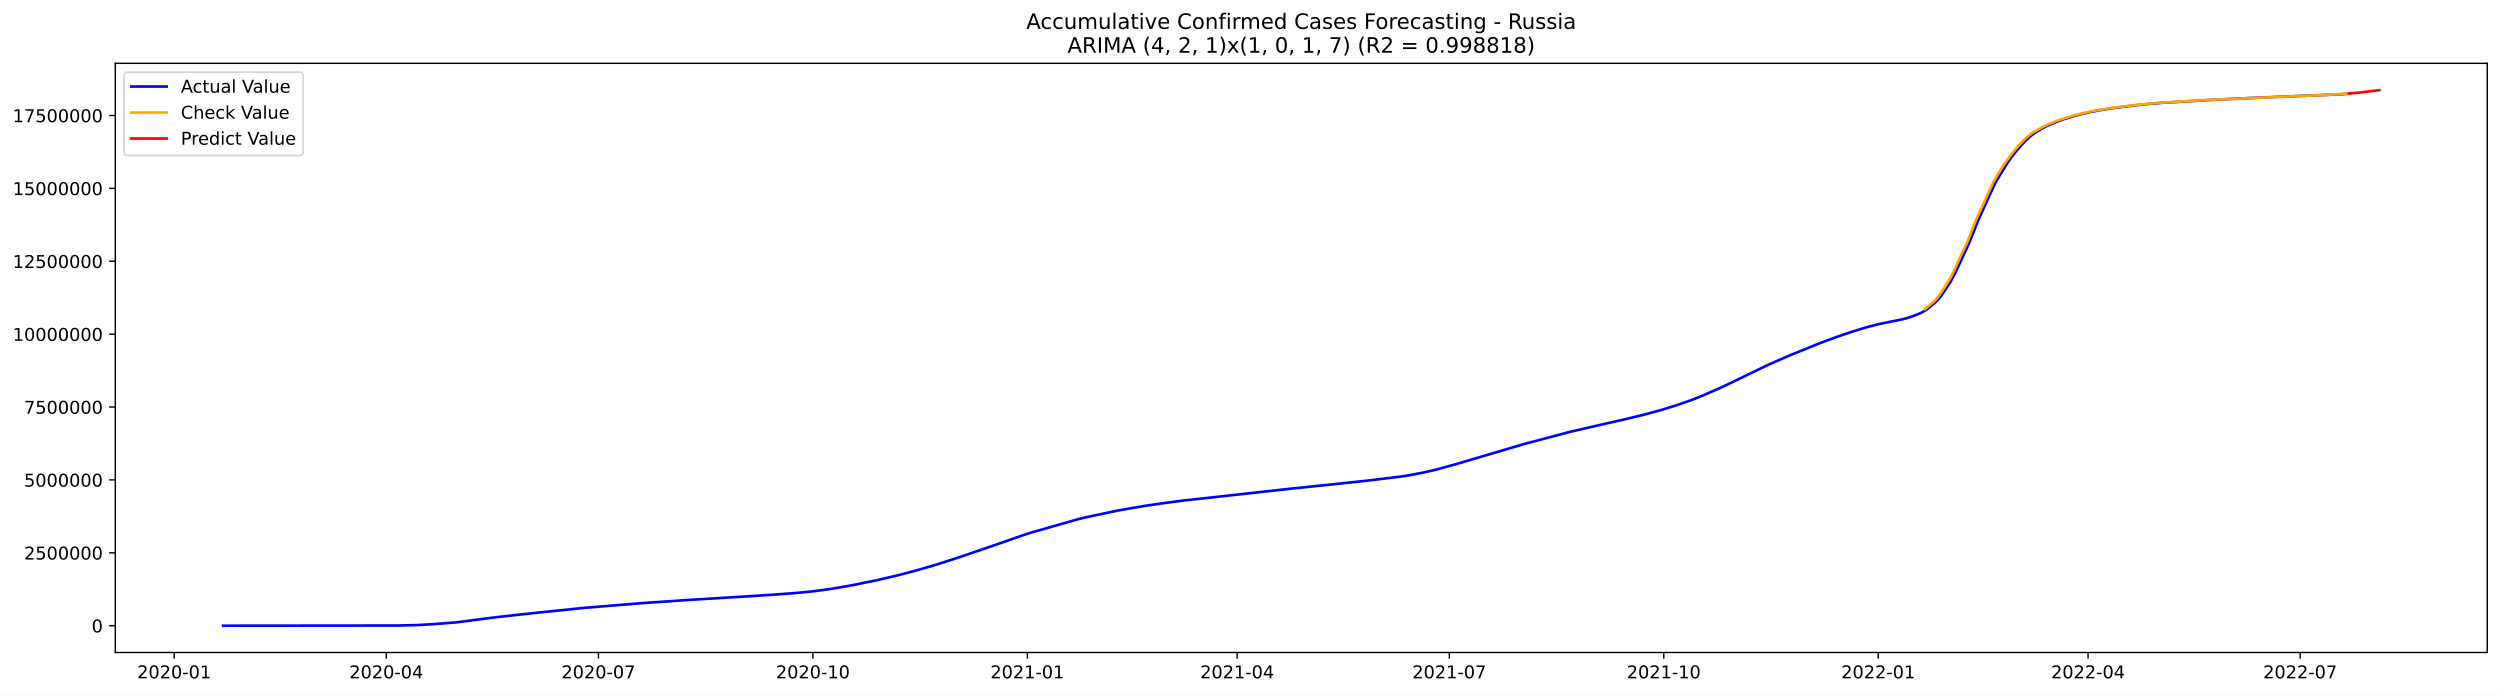
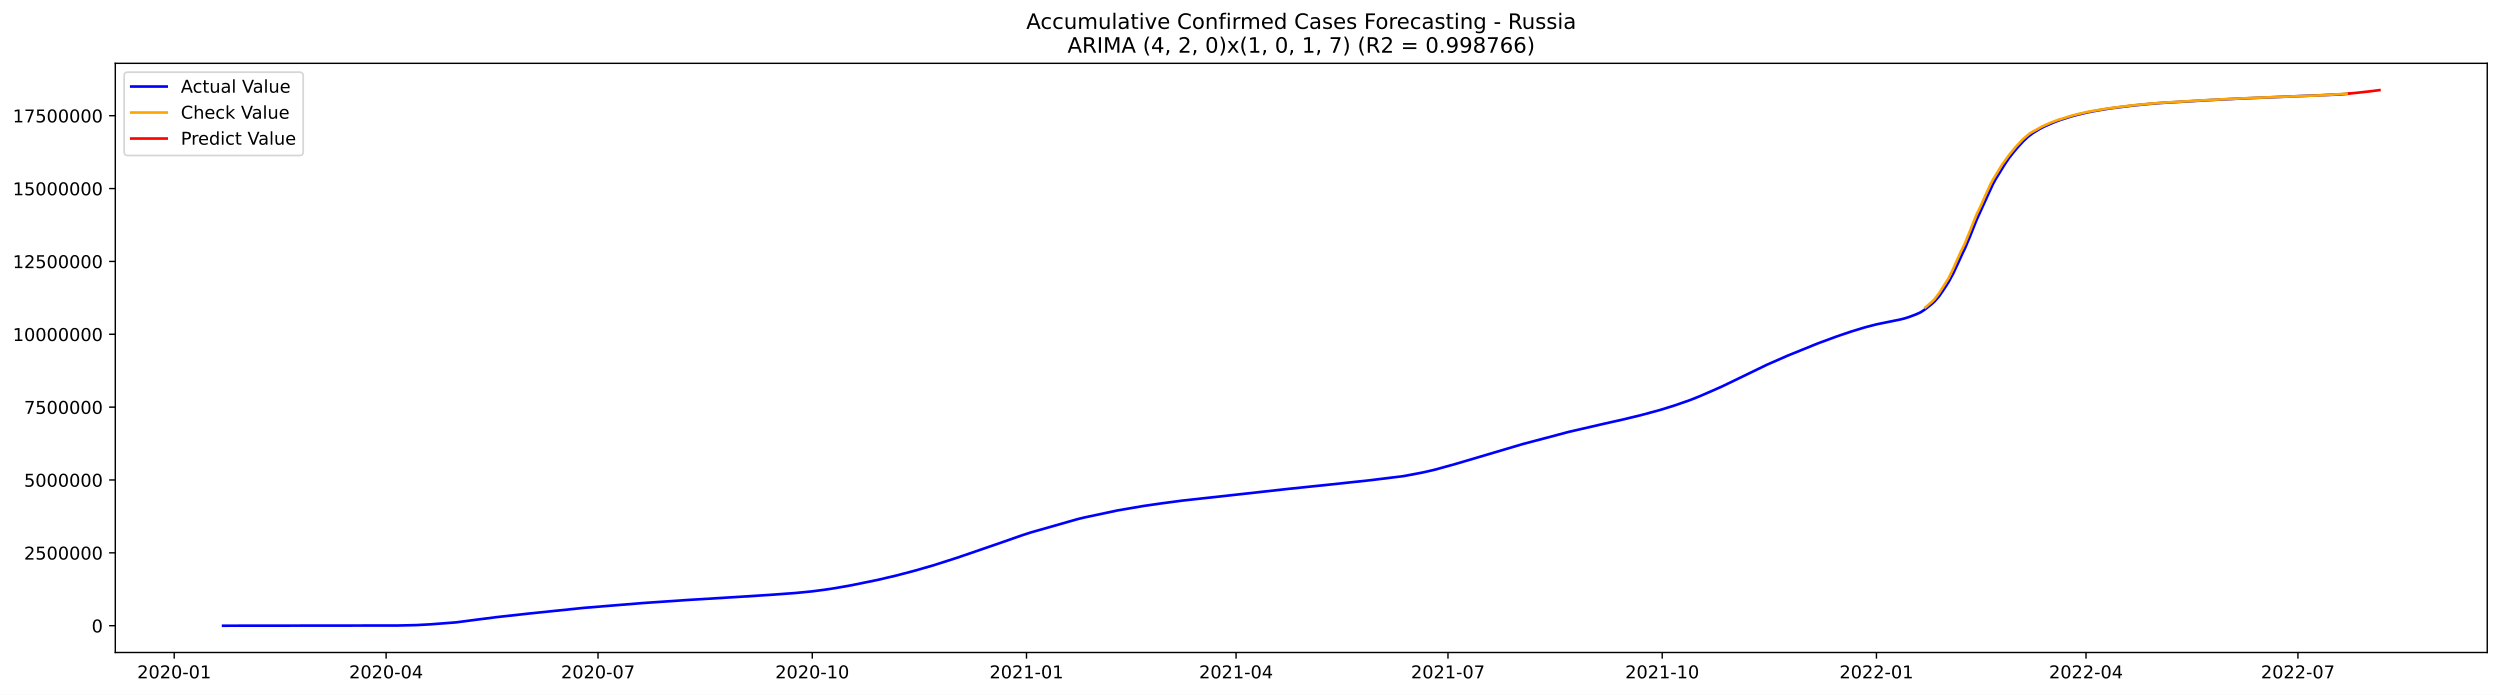
<svg xmlns="http://www.w3.org/2000/svg" xmlns:xlink="http://www.w3.org/1999/xlink" width="1411.5pt" height="392.274pt" viewBox="0 0 1411.5 392.274" version="1.1">
  <defs>
    <style type="text/css">*{stroke-linejoin: round; stroke-linecap: butt}</style>
  </defs>
  <g id="figure_1">
    <g id="patch_1">
      <path d="M 0 392.274  L 1411.5 392.274  L 1411.5 0  L 0 0  z " style="fill: #ffffff" />
    </g>
    <g id="axes_1">
      <g id="patch_2">
        <path d="M 65.1 368.396  L 1404.3 368.396  L 1404.3 35.755  L 65.1 35.755  z " style="fill: #ffffff" />
      </g>
      <g id="matplotlib.axis_1">
        <g id="xtick_1">
          <g id="line2d_1">
            <defs>
-               <path id="m2d3c2fddb7" d="M 0 0  L 0 3.5  " style="stroke: #000000; stroke-width: 0.8" />
+               <path id="m31a51d7716" d="M 0 0  L 0 3.5  " style="stroke: #000000; stroke-width: 0.8" />
            </defs>
            <g>
-               <use xlink:href="#m2d3c2fddb7" x="98.333" y="368.396" style="stroke: #000000; stroke-width: 0.8" />
+               <use xlink:href="#m31a51d7716" x="98.363" y="368.396" style="stroke: #000000; stroke-width: 0.8" />
            </g>
          </g>
          <g id="text_1">
-             <g transform="translate(77.44181 382.9939)scale(0.1 -0.1)">
+             <g transform="translate(77.47166 382.9939)scale(0.1 -0.1)">
              <defs>
                <path id="DejaVuSans-32" d="M 1228 531  L 3431 531  L 3431 0  L 469 0  L 469 531  Q 828 903 1448 1529  Q 2069 2156 2228 2338  Q 2531 2678 2651 2914  Q 2772 3150 2772 3378  Q 2772 3750 2511 3984  Q 2250 4219 1831 4219  Q 1534 4219 1204 4116  Q 875 4013 500 3803  L 500 4441  Q 881 4594 1212 4672  Q 1544 4750 1819 4750  Q 2544 4750 2975 4387  Q 3406 4025 3406 3419  Q 3406 3131 3298 2873  Q 3191 2616 2906 2266  Q 2828 2175 2409 1742  Q 1991 1309 1228 531  z " transform="scale(0.015625)" />
                <path id="DejaVuSans-30" d="M 2034 4250  Q 1547 4250 1301 3770  Q 1056 3291 1056 2328  Q 1056 1369 1301 889  Q 1547 409 2034 409  Q 2525 409 2770 889  Q 3016 1369 3016 2328  Q 3016 3291 2770 3770  Q 2525 4250 2034 4250  z M 2034 4750  Q 2819 4750 3233 4129  Q 3647 3509 3647 2328  Q 3647 1150 3233 529  Q 2819 -91 2034 -91  Q 1250 -91 836 529  Q 422 1150 422 2328  Q 422 3509 836 4129  Q 1250 4750 2034 4750  z " transform="scale(0.015625)" />
                <path id="DejaVuSans-2d" d="M 313 2009  L 1997 2009  L 1997 1497  L 313 1497  L 313 2009  z " transform="scale(0.015625)" />
                <path id="DejaVuSans-31" d="M 794 531  L 1825 531  L 1825 4091  L 703 3866  L 703 4441  L 1819 4666  L 2450 4666  L 2450 531  L 3481 531  L 3481 0  L 794 0  L 794 531  z " transform="scale(0.015625)" />
              </defs>
              <use xlink:href="#DejaVuSans-32" />
              <use xlink:href="#DejaVuSans-30" x="63.623" />
              <use xlink:href="#DejaVuSans-32" x="127.246" />
              <use xlink:href="#DejaVuSans-30" x="190.869" />
              <use xlink:href="#DejaVuSans-2d" x="254.492" />
              <use xlink:href="#DejaVuSans-30" x="290.576" />
              <use xlink:href="#DejaVuSans-31" x="354.199" />
            </g>
          </g>
        </g>
        <g id="xtick_2">
          <g id="line2d_2">
            <g>
-               <use xlink:href="#m2d3c2fddb7" x="218.104" y="368.396" style="stroke: #000000; stroke-width: 0.8" />
+               <use xlink:href="#m31a51d7716" x="218.005" y="368.396" style="stroke: #000000; stroke-width: 0.8" />
            </g>
          </g>
          <g id="text_2">
-             <g transform="translate(197.213 382.9939)scale(0.1 -0.1)">
+             <g transform="translate(197.1135 382.9939)scale(0.1 -0.1)">
              <defs>
                <path id="DejaVuSans-34" d="M 2419 4116  L 825 1625  L 2419 1625  L 2419 4116  z M 2253 4666  L 3047 4666  L 3047 1625  L 3713 1625  L 3713 1100  L 3047 1100  L 3047 0  L 2419 0  L 2419 1100  L 313 1100  L 313 1709  L 2253 4666  z " transform="scale(0.015625)" />
              </defs>
              <use xlink:href="#DejaVuSans-32" />
              <use xlink:href="#DejaVuSans-30" x="63.623" />
              <use xlink:href="#DejaVuSans-32" x="127.246" />
              <use xlink:href="#DejaVuSans-30" x="190.869" />
              <use xlink:href="#DejaVuSans-2d" x="254.492" />
              <use xlink:href="#DejaVuSans-30" x="290.576" />
              <use xlink:href="#DejaVuSans-34" x="354.199" />
            </g>
          </g>
        </g>
        <g id="xtick_3">
          <g id="line2d_3">
            <g>
-               <use xlink:href="#m2d3c2fddb7" x="337.876" y="368.396" style="stroke: #000000; stroke-width: 0.8" />
+               <use xlink:href="#m31a51d7716" x="337.647" y="368.396" style="stroke: #000000; stroke-width: 0.8" />
            </g>
          </g>
          <g id="text_3">
-             <g transform="translate(316.9842 382.9939)scale(0.1 -0.1)">
+             <g transform="translate(316.7554 382.9939)scale(0.1 -0.1)">
              <defs>
                <path id="DejaVuSans-37" d="M 525 4666  L 3525 4666  L 3525 4397  L 1831 0  L 1172 0  L 2766 4134  L 525 4134  L 525 4666  z " transform="scale(0.015625)" />
              </defs>
              <use xlink:href="#DejaVuSans-32" />
              <use xlink:href="#DejaVuSans-30" x="63.623" />
              <use xlink:href="#DejaVuSans-32" x="127.246" />
              <use xlink:href="#DejaVuSans-30" x="190.869" />
              <use xlink:href="#DejaVuSans-2d" x="254.492" />
              <use xlink:href="#DejaVuSans-30" x="290.576" />
              <use xlink:href="#DejaVuSans-37" x="354.199" />
            </g>
          </g>
        </g>
        <g id="xtick_4">
          <g id="line2d_4">
            <g>
-               <use xlink:href="#m2d3c2fddb7" x="458.963" y="368.396" style="stroke: #000000; stroke-width: 0.8" />
+               <use xlink:href="#m31a51d7716" x="458.603" y="368.396" style="stroke: #000000; stroke-width: 0.8" />
            </g>
          </g>
          <g id="text_4">
-             <g transform="translate(438.0716 382.9939)scale(0.1 -0.1)">
+             <g transform="translate(437.712 382.9939)scale(0.1 -0.1)">
              <use xlink:href="#DejaVuSans-32" />
              <use xlink:href="#DejaVuSans-30" x="63.623" />
              <use xlink:href="#DejaVuSans-32" x="127.246" />
              <use xlink:href="#DejaVuSans-30" x="190.869" />
              <use xlink:href="#DejaVuSans-2d" x="254.492" />
              <use xlink:href="#DejaVuSans-31" x="290.576" />
              <use xlink:href="#DejaVuSans-30" x="354.199" />
            </g>
          </g>
        </g>
        <g id="xtick_5">
          <g id="line2d_5">
            <g>
-               <use xlink:href="#m2d3c2fddb7" x="580.05" y="368.396" style="stroke: #000000; stroke-width: 0.8" />
+               <use xlink:href="#m31a51d7716" x="579.56" y="368.396" style="stroke: #000000; stroke-width: 0.8" />
            </g>
          </g>
          <g id="text_5">
-             <g transform="translate(559.159 382.9939)scale(0.1 -0.1)">
+             <g transform="translate(558.6686 382.9939)scale(0.1 -0.1)">
              <use xlink:href="#DejaVuSans-32" />
              <use xlink:href="#DejaVuSans-30" x="63.623" />
              <use xlink:href="#DejaVuSans-32" x="127.246" />
              <use xlink:href="#DejaVuSans-31" x="190.869" />
              <use xlink:href="#DejaVuSans-2d" x="254.492" />
              <use xlink:href="#DejaVuSans-30" x="290.576" />
              <use xlink:href="#DejaVuSans-31" x="354.199" />
            </g>
          </g>
        </g>
        <g id="xtick_6">
          <g id="line2d_6">
            <g>
-               <use xlink:href="#m2d3c2fddb7" x="698.505" y="368.396" style="stroke: #000000; stroke-width: 0.8" />
+               <use xlink:href="#m31a51d7716" x="697.887" y="368.396" style="stroke: #000000; stroke-width: 0.8" />
            </g>
          </g>
          <g id="text_6">
-             <g transform="translate(677.614 382.9939)scale(0.1 -0.1)">
+             <g transform="translate(676.9957 382.9939)scale(0.1 -0.1)">
              <use xlink:href="#DejaVuSans-32" />
              <use xlink:href="#DejaVuSans-30" x="63.623" />
              <use xlink:href="#DejaVuSans-32" x="127.246" />
              <use xlink:href="#DejaVuSans-31" x="190.869" />
              <use xlink:href="#DejaVuSans-2d" x="254.492" />
              <use xlink:href="#DejaVuSans-30" x="290.576" />
              <use xlink:href="#DejaVuSans-34" x="354.199" />
            </g>
          </g>
        </g>
        <g id="xtick_7">
          <g id="line2d_7">
            <g>
-               <use xlink:href="#m2d3c2fddb7" x="818.277" y="368.396" style="stroke: #000000; stroke-width: 0.8" />
+               <use xlink:href="#m31a51d7716" x="817.529" y="368.396" style="stroke: #000000; stroke-width: 0.8" />
            </g>
          </g>
          <g id="text_7">
-             <g transform="translate(797.3852 382.9939)scale(0.1 -0.1)">
+             <g transform="translate(796.6376 382.9939)scale(0.1 -0.1)">
              <use xlink:href="#DejaVuSans-32" />
              <use xlink:href="#DejaVuSans-30" x="63.623" />
              <use xlink:href="#DejaVuSans-32" x="127.246" />
              <use xlink:href="#DejaVuSans-31" x="190.869" />
              <use xlink:href="#DejaVuSans-2d" x="254.492" />
              <use xlink:href="#DejaVuSans-30" x="290.576" />
              <use xlink:href="#DejaVuSans-37" x="354.199" />
            </g>
          </g>
        </g>
        <g id="xtick_8">
          <g id="line2d_8">
            <g>
-               <use xlink:href="#m2d3c2fddb7" x="939.364" y="368.396" style="stroke: #000000; stroke-width: 0.8" />
+               <use xlink:href="#m31a51d7716" x="938.486" y="368.396" style="stroke: #000000; stroke-width: 0.8" />
            </g>
          </g>
          <g id="text_8">
-             <g transform="translate(918.4726 382.9939)scale(0.1 -0.1)">
+             <g transform="translate(917.5942 382.9939)scale(0.1 -0.1)">
              <use xlink:href="#DejaVuSans-32" />
              <use xlink:href="#DejaVuSans-30" x="63.623" />
              <use xlink:href="#DejaVuSans-32" x="127.246" />
              <use xlink:href="#DejaVuSans-31" x="190.869" />
              <use xlink:href="#DejaVuSans-2d" x="254.492" />
              <use xlink:href="#DejaVuSans-31" x="290.576" />
              <use xlink:href="#DejaVuSans-30" x="354.199" />
            </g>
          </g>
        </g>
        <g id="xtick_9">
          <g id="line2d_9">
            <g>
-               <use xlink:href="#m2d3c2fddb7" x="1060.451" y="368.396" style="stroke: #000000; stroke-width: 0.8" />
+               <use xlink:href="#m31a51d7716" x="1059.442" y="368.396" style="stroke: #000000; stroke-width: 0.8" />
            </g>
          </g>
          <g id="text_9">
-             <g transform="translate(1039.56 382.9939)scale(0.1 -0.1)">
+             <g transform="translate(1038.551 382.9939)scale(0.1 -0.1)">
              <use xlink:href="#DejaVuSans-32" />
              <use xlink:href="#DejaVuSans-30" x="63.623" />
              <use xlink:href="#DejaVuSans-32" x="127.246" />
              <use xlink:href="#DejaVuSans-32" x="190.869" />
              <use xlink:href="#DejaVuSans-2d" x="254.492" />
              <use xlink:href="#DejaVuSans-30" x="290.576" />
              <use xlink:href="#DejaVuSans-31" x="354.199" />
            </g>
          </g>
        </g>
        <g id="xtick_10">
          <g id="line2d_10">
            <g>
-               <use xlink:href="#m2d3c2fddb7" x="1178.906" y="368.396" style="stroke: #000000; stroke-width: 0.8" />
+               <use xlink:href="#m31a51d7716" x="1177.769" y="368.396" style="stroke: #000000; stroke-width: 0.8" />
            </g>
          </g>
          <g id="text_10">
-             <g transform="translate(1158.015 382.9939)scale(0.1 -0.1)">
+             <g transform="translate(1156.878 382.9939)scale(0.1 -0.1)">
              <use xlink:href="#DejaVuSans-32" />
              <use xlink:href="#DejaVuSans-30" x="63.623" />
              <use xlink:href="#DejaVuSans-32" x="127.246" />
              <use xlink:href="#DejaVuSans-32" x="190.869" />
              <use xlink:href="#DejaVuSans-2d" x="254.492" />
              <use xlink:href="#DejaVuSans-30" x="290.576" />
              <use xlink:href="#DejaVuSans-34" x="354.199" />
            </g>
          </g>
        </g>
        <g id="xtick_11">
          <g id="line2d_11">
            <g>
-               <use xlink:href="#m2d3c2fddb7" x="1298.678" y="368.396" style="stroke: #000000; stroke-width: 0.8" />
+               <use xlink:href="#m31a51d7716" x="1297.411" y="368.396" style="stroke: #000000; stroke-width: 0.8" />
            </g>
          </g>
          <g id="text_11">
-             <g transform="translate(1277.786 382.9939)scale(0.1 -0.1)">
+             <g transform="translate(1276.52 382.9939)scale(0.1 -0.1)">
              <use xlink:href="#DejaVuSans-32" />
              <use xlink:href="#DejaVuSans-30" x="63.623" />
              <use xlink:href="#DejaVuSans-32" x="127.246" />
              <use xlink:href="#DejaVuSans-32" x="190.869" />
              <use xlink:href="#DejaVuSans-2d" x="254.492" />
              <use xlink:href="#DejaVuSans-30" x="290.576" />
              <use xlink:href="#DejaVuSans-37" x="354.199" />
            </g>
          </g>
        </g>
      </g>
      <g id="matplotlib.axis_2">
        <g id="ytick_1">
          <g id="line2d_12">
            <defs>
-               <path id="m2f0beda6a5" d="M 0 0  L -3.5 0  " style="stroke: #000000; stroke-width: 0.8" />
+               <path id="m15d7738af8" d="M 0 0  L -3.5 0  " style="stroke: #000000; stroke-width: 0.8" />
            </defs>
            <g>
-               <use xlink:href="#m2f0beda6a5" x="65.1" y="353.276" style="stroke: #000000; stroke-width: 0.8" />
+               <use xlink:href="#m15d7738af8" x="65.1" y="353.276" style="stroke: #000000; stroke-width: 0.8" />
            </g>
          </g>
          <g id="text_12">
            <g transform="translate(51.7375 357.0747)scale(0.1 -0.1)">
              <use xlink:href="#DejaVuSans-30" />
            </g>
          </g>
        </g>
        <g id="ytick_2">
          <g id="line2d_13">
            <g>
-               <use xlink:href="#m2f0beda6a5" x="65.1" y="312.121" style="stroke: #000000; stroke-width: 0.8" />
+               <use xlink:href="#m15d7738af8" x="65.1" y="312.139" style="stroke: #000000; stroke-width: 0.8" />
            </g>
          </g>
          <g id="text_13">
-             <g transform="translate(13.5625 315.9206)scale(0.1 -0.1)">
+             <g transform="translate(13.5625 315.9381)scale(0.1 -0.1)">
              <defs>
                <path id="DejaVuSans-35" d="M 691 4666  L 3169 4666  L 3169 4134  L 1269 4134  L 1269 2991  Q 1406 3038 1543 3061  Q 1681 3084 1819 3084  Q 2600 3084 3056 2656  Q 3513 2228 3513 1497  Q 3513 744 3044 326  Q 2575 -91 1722 -91  Q 1428 -91 1123 -41  Q 819 9 494 109  L 494 744  Q 775 591 1075 516  Q 1375 441 1709 441  Q 2250 441 2565 725  Q 2881 1009 2881 1497  Q 2881 1984 2565 2268  Q 2250 2553 1709 2553  Q 1456 2553 1204 2497  Q 953 2441 691 2322  L 691 4666  z " transform="scale(0.015625)" />
              </defs>
              <use xlink:href="#DejaVuSans-32" />
              <use xlink:href="#DejaVuSans-35" x="63.623" />
              <use xlink:href="#DejaVuSans-30" x="127.246" />
              <use xlink:href="#DejaVuSans-30" x="190.869" />
              <use xlink:href="#DejaVuSans-30" x="254.492" />
              <use xlink:href="#DejaVuSans-30" x="318.115" />
              <use xlink:href="#DejaVuSans-30" x="381.738" />
            </g>
          </g>
        </g>
        <g id="ytick_3">
          <g id="line2d_14">
            <g>
-               <use xlink:href="#m2f0beda6a5" x="65.1" y="270.967" style="stroke: #000000; stroke-width: 0.8" />
+               <use xlink:href="#m15d7738af8" x="65.1" y="271.002" style="stroke: #000000; stroke-width: 0.8" />
            </g>
          </g>
          <g id="text_14">
-             <g transform="translate(13.5625 274.7665)scale(0.1 -0.1)">
+             <g transform="translate(13.5625 274.8016)scale(0.1 -0.1)">
              <use xlink:href="#DejaVuSans-35" />
              <use xlink:href="#DejaVuSans-30" x="63.623" />
              <use xlink:href="#DejaVuSans-30" x="127.246" />
              <use xlink:href="#DejaVuSans-30" x="190.869" />
              <use xlink:href="#DejaVuSans-30" x="254.492" />
              <use xlink:href="#DejaVuSans-30" x="318.115" />
              <use xlink:href="#DejaVuSans-30" x="381.738" />
            </g>
          </g>
        </g>
        <g id="ytick_4">
          <g id="line2d_15">
            <g>
-               <use xlink:href="#m2f0beda6a5" x="65.1" y="229.813" style="stroke: #000000; stroke-width: 0.8" />
+               <use xlink:href="#m15d7738af8" x="65.1" y="229.866" style="stroke: #000000; stroke-width: 0.8" />
            </g>
          </g>
          <g id="text_15">
-             <g transform="translate(13.5625 233.6124)scale(0.1 -0.1)">
+             <g transform="translate(13.5625 233.665)scale(0.1 -0.1)">
              <use xlink:href="#DejaVuSans-37" />
              <use xlink:href="#DejaVuSans-35" x="63.623" />
              <use xlink:href="#DejaVuSans-30" x="127.246" />
              <use xlink:href="#DejaVuSans-30" x="190.869" />
              <use xlink:href="#DejaVuSans-30" x="254.492" />
              <use xlink:href="#DejaVuSans-30" x="318.115" />
              <use xlink:href="#DejaVuSans-30" x="381.738" />
            </g>
          </g>
        </g>
        <g id="ytick_5">
          <g id="line2d_16">
            <g>
-               <use xlink:href="#m2f0beda6a5" x="65.1" y="188.659" style="stroke: #000000; stroke-width: 0.8" />
+               <use xlink:href="#m15d7738af8" x="65.1" y="188.729" style="stroke: #000000; stroke-width: 0.8" />
            </g>
          </g>
          <g id="text_16">
-             <g transform="translate(7.2 192.4584)scale(0.1 -0.1)">
+             <g transform="translate(7.2 192.5284)scale(0.1 -0.1)">
              <use xlink:href="#DejaVuSans-31" />
              <use xlink:href="#DejaVuSans-30" x="63.623" />
              <use xlink:href="#DejaVuSans-30" x="127.246" />
              <use xlink:href="#DejaVuSans-30" x="190.869" />
              <use xlink:href="#DejaVuSans-30" x="254.492" />
              <use xlink:href="#DejaVuSans-30" x="318.115" />
              <use xlink:href="#DejaVuSans-30" x="381.738" />
              <use xlink:href="#DejaVuSans-30" x="445.361" />
            </g>
          </g>
        </g>
        <g id="ytick_6">
          <g id="line2d_17">
            <g>
-               <use xlink:href="#m2f0beda6a5" x="65.1" y="147.505" style="stroke: #000000; stroke-width: 0.8" />
+               <use xlink:href="#m15d7738af8" x="65.1" y="147.593" style="stroke: #000000; stroke-width: 0.8" />
            </g>
          </g>
          <g id="text_17">
-             <g transform="translate(7.2 151.3043)scale(0.1 -0.1)">
+             <g transform="translate(7.2 151.3918)scale(0.1 -0.1)">
              <use xlink:href="#DejaVuSans-31" />
              <use xlink:href="#DejaVuSans-32" x="63.623" />
              <use xlink:href="#DejaVuSans-35" x="127.246" />
              <use xlink:href="#DejaVuSans-30" x="190.869" />
              <use xlink:href="#DejaVuSans-30" x="254.492" />
              <use xlink:href="#DejaVuSans-30" x="318.115" />
              <use xlink:href="#DejaVuSans-30" x="381.738" />
              <use xlink:href="#DejaVuSans-30" x="445.361" />
            </g>
          </g>
        </g>
        <g id="ytick_7">
          <g id="line2d_18">
            <g>
-               <use xlink:href="#m2f0beda6a5" x="65.1" y="106.351" style="stroke: #000000; stroke-width: 0.8" />
+               <use xlink:href="#m15d7738af8" x="65.1" y="106.456" style="stroke: #000000; stroke-width: 0.8" />
            </g>
          </g>
          <g id="text_18">
-             <g transform="translate(7.2 110.1502)scale(0.1 -0.1)">
+             <g transform="translate(7.2 110.2552)scale(0.1 -0.1)">
              <use xlink:href="#DejaVuSans-31" />
              <use xlink:href="#DejaVuSans-35" x="63.623" />
              <use xlink:href="#DejaVuSans-30" x="127.246" />
              <use xlink:href="#DejaVuSans-30" x="190.869" />
              <use xlink:href="#DejaVuSans-30" x="254.492" />
              <use xlink:href="#DejaVuSans-30" x="318.115" />
              <use xlink:href="#DejaVuSans-30" x="381.738" />
              <use xlink:href="#DejaVuSans-30" x="445.361" />
            </g>
          </g>
        </g>
        <g id="ytick_8">
          <g id="line2d_19">
            <g>
-               <use xlink:href="#m2f0beda6a5" x="65.1" y="65.197" style="stroke: #000000; stroke-width: 0.8" />
+               <use xlink:href="#m15d7738af8" x="65.1" y="65.319" style="stroke: #000000; stroke-width: 0.8" />
            </g>
          </g>
          <g id="text_19">
-             <g transform="translate(7.2 68.99608)scale(0.1 -0.1)">
+             <g transform="translate(7.2 69.11867)scale(0.1 -0.1)">
              <use xlink:href="#DejaVuSans-31" />
              <use xlink:href="#DejaVuSans-37" x="63.623" />
              <use xlink:href="#DejaVuSans-35" x="127.246" />
              <use xlink:href="#DejaVuSans-30" x="190.869" />
              <use xlink:href="#DejaVuSans-30" x="254.492" />
              <use xlink:href="#DejaVuSans-30" x="318.115" />
              <use xlink:href="#DejaVuSans-30" x="381.738" />
              <use xlink:href="#DejaVuSans-30" x="445.361" />
            </g>
          </g>
        </g>
      </g>
      <g id="line2d_20">
-         <path d="M 125.973 353.276  L 224.685 353.171  L 235.215 352.928  L 243.112 352.5  L 257.589 351.392  L 266.803 350.183  L 279.964 348.49  L 299.707 346.309  L 329.979 343.182  L 362.883 340.498  L 387.89 338.78  L 418.162 336.939  L 436.588 335.753  L 449.75 334.773  L 458.963 333.857  L 465.544 333.007  L 472.125 332.012  L 481.338 330.38  L 495.816 327.423  L 506.345 324.96  L 516.874 322.199  L 527.404 319.169  L 540.565 314.968  L 557.676 309.111  L 562.94 307.304  L 577.418 302.244  L 582.683 300.537  L 609.006 293.051  L 612.955 292.1  L 631.381 288.187  L 645.859 285.694  L 655.072 284.348  L 668.234 282.593  L 728.777 275.906  L 752.468 273.452  L 774.843 271.04  L 793.269 268.762  L 803.799 266.766  L 810.38 265.272  L 822.225 262.009  L 860.394 250.712  L 886.717 243.748  L 906.46 239.199  L 916.989 236.845  L 927.518 234.298  L 938.048 231.441  L 945.945 229.008  L 955.158 225.815  L 960.423 223.714  L 968.32 220.293  L 973.584 217.945  L 998.591 205.843  L 1010.437 200.662  L 1027.547 193.723  L 1038.077 189.858  L 1045.974 187.178  L 1053.871 184.769  L 1060.451 183.062  L 1065.716 181.981  L 1073.613 180.377  L 1076.245 179.739  L 1078.878 178.907  L 1082.826 177.419  L 1085.459 176.232  L 1088.091 174.489  L 1092.039 171.288  L 1093.356 170.069  L 1095.988 167.017  L 1098.62 163.188  L 1101.253 159.11  L 1103.885 154.243  L 1106.517 148.597  L 1109.15 142.85  L 1110.466 140.149  L 1113.098 133.941  L 1117.047 124.064  L 1123.627 109.603  L 1126.26 103.919  L 1127.576 101.452  L 1132.841 92.859  L 1135.473 88.97  L 1138.105 85.647  L 1140.738 82.551  L 1143.37 79.691  L 1146.002 77.209  L 1148.635 75.179  L 1152.583 72.757  L 1155.215 71.373  L 1160.48 69.068  L 1164.429 67.567  L 1171.009 65.496  L 1174.958 64.466  L 1180.223 63.229  L 1185.487 62.245  L 1192.068 61.156  L 1205.23 59.488  L 1214.443 58.574  L 1221.024 58.025  L 1248.663 56.399  L 1265.773 55.53  L 1322.369 53.192  L 1326.317 52.887  L 1326.317 52.887  " clip-path="url(#p28d6105ee3)" style="fill: none; stroke: #0000ff; stroke-width: 1.5; stroke-linecap: square" />
+         <path d="M 125.973 353.276  L 224.579 353.171  L 235.097 352.928  L 242.985 352.5  L 257.447 351.393  L 266.651 350.184  L 279.798 348.493  L 299.519 346.312  L 329.758 343.186  L 362.627 340.503  L 387.607 338.786  L 417.846 336.946  L 436.253 335.761  L 449.4 334.781  L 458.603 333.865  L 465.177 333.015  L 471.751 332.021  L 480.954 330.39  L 495.416 327.434  L 505.934 324.972  L 516.452 322.212  L 526.97 319.184  L 540.118 314.984  L 557.209 309.13  L 562.468 307.324  L 576.931 302.266  L 582.189 300.559  L 608.484 293.077  L 612.429 292.126  L 630.835 288.214  L 645.297 285.722  L 654.501 284.377  L 667.648 282.623  L 728.126 275.939  L 751.792 273.486  L 774.142 271.075  L 792.549 268.798  L 803.067 266.803  L 809.641 265.309  L 821.473 262.048  L 859.601 250.755  L 885.896 243.795  L 905.617 239.247  L 916.135 236.895  L 926.653 234.349  L 937.171 231.493  L 945.059 229.06  L 954.263 225.869  L 959.522 223.769  L 967.41 220.35  L 972.669 218.002  L 997.649 205.906  L 1009.482 200.727  L 1026.574 193.79  L 1037.092 189.928  L 1044.98 187.249  L 1052.868 184.841  L 1059.442 183.134  L 1064.701 182.054  L 1072.59 180.451  L 1075.219 179.813  L 1077.849 178.981  L 1081.793 177.494  L 1084.422 176.308  L 1087.052 174.565  L 1090.996 171.365  L 1092.311 170.147  L 1094.94 167.096  L 1097.57 163.268  L 1100.199 159.192  L 1102.829 154.327  L 1105.458 148.684  L 1108.088 142.939  L 1109.403 140.239  L 1112.032 134.034  L 1115.976 124.162  L 1122.55 109.707  L 1125.179 104.025  L 1126.494 101.559  L 1131.753 92.97  L 1134.383 89.082  L 1137.012 85.761  L 1139.642 82.666  L 1142.271 79.808  L 1144.901 77.327  L 1147.53 75.297  L 1151.474 72.877  L 1154.104 71.493  L 1159.363 69.189  L 1163.307 67.688  L 1169.881 65.619  L 1173.825 64.589  L 1179.084 63.353  L 1184.343 62.369  L 1190.917 61.281  L 1204.064 59.613  L 1213.267 58.699  L 1219.841 58.151  L 1247.451 56.526  L 1264.543 55.656  L 1321.077 53.32  L 1326.336 52.902  L 1326.336 52.902  " clip-path="url(#p5ca24a842d)" style="fill: none; stroke: #0000ff; stroke-width: 1.5; stroke-linecap: square" />
      </g>
      <g id="line2d_21">
-         <path d="M 1086.775 174.528  L 1090.723 171.289  L 1092.039 170.135  L 1093.356 168.746  L 1095.988 165.27  L 1101.253 156.93  L 1103.885 151.538  L 1107.833 142.719  L 1110.466 137.33  L 1115.73 123.975  L 1117.047 120.996  L 1119.679 115.541  L 1122.311 109.579  L 1124.944 103.884  L 1126.26 101.411  L 1130.208 94.849  L 1131.524 92.779  L 1135.473 87.321  L 1139.421 82.546  L 1143.37 78.359  L 1146.002 76.123  L 1147.318 75.076  L 1152.583 72.094  L 1153.899 71.367  L 1160.48 68.523  L 1163.112 67.574  L 1169.693 65.491  L 1174.958 64.147  L 1180.223 62.949  L 1190.752 61.153  L 1203.914 59.489  L 1211.811 58.703  L 1219.708 58.021  L 1232.869 57.234  L 1246.031 56.46  L 1293.413 54.41  L 1313.155 53.638  L 1326.317 52.774  L 1326.317 52.774  " clip-path="url(#p28d6105ee3)" style="fill: none; stroke: #ffa500; stroke-width: 1.5; stroke-linecap: square" />
+         <path d="M 1087.052 173.553  L 1090.996 170.203  L 1092.311 168.834  L 1094.94 165.358  L 1100.199 157.038  L 1102.829 151.631  L 1106.773 142.783  L 1109.403 137.403  L 1115.976 121.097  L 1118.606 115.657  L 1121.235 109.68  L 1123.865 103.994  L 1125.179 101.497  L 1130.438 92.883  L 1134.383 87.435  L 1138.327 82.65  L 1142.271 78.485  L 1144.901 76.254  L 1146.215 75.178  L 1152.789 71.502  L 1158.048 69.152  L 1161.992 67.689  L 1169.881 65.254  L 1173.825 64.268  L 1179.084 63.072  L 1189.602 61.276  L 1204.064 59.468  L 1213.267 58.572  L 1219.841 58.058  L 1231.674 57.36  L 1244.821 56.585  L 1257.969 55.905  L 1272.431 55.26  L 1311.873 53.765  L 1326.336 52.787  L 1326.336 52.787  " clip-path="url(#p5ca24a842d)" style="fill: none; stroke: #ffa500; stroke-width: 1.5; stroke-linecap: square" />
      </g>
      <g id="line2d_22">
-         <path d="M 1326.317 52.774  L 1327.633 52.656  L 1328.949 52.54  L 1330.266 52.426  L 1331.582 52.293  L 1332.898 52.15  L 1334.214 52.003  L 1335.53 51.852  L 1336.846 51.698  L 1338.163 51.544  L 1339.479 51.391  L 1340.795 51.225  L 1342.111 51.051  L 1343.427 50.876  " clip-path="url(#p28d6105ee3)" style="fill: none; stroke: #ff0000; stroke-width: 1.5; stroke-linecap: square" />
+         <path d="M 1326.336 52.787  L 1327.65 52.672  L 1328.965 52.56  L 1330.28 52.429  L 1331.595 52.289  L 1332.909 52.145  L 1334.224 51.997  L 1335.539 51.848  L 1336.854 51.698  L 1338.168 51.55  L 1339.483 51.388  L 1340.798 51.22  L 1342.113 51.049  L 1343.427 50.876  " clip-path="url(#p5ca24a842d)" style="fill: none; stroke: #ff0000; stroke-width: 1.5; stroke-linecap: square" />
      </g>
      <g id="patch_3">
        <path d="M 65.1 368.396  L 65.1 35.755  " style="fill: none; stroke: #000000; stroke-width: 0.8; stroke-linejoin: miter; stroke-linecap: square" />
      </g>
      <g id="patch_4">
        <path d="M 1404.3 368.396  L 1404.3 35.755  " style="fill: none; stroke: #000000; stroke-width: 0.8; stroke-linejoin: miter; stroke-linecap: square" />
      </g>
      <g id="patch_5">
        <path d="M 65.1 368.396  L 1404.3 368.396  " style="fill: none; stroke: #000000; stroke-width: 0.8; stroke-linejoin: miter; stroke-linecap: square" />
      </g>
      <g id="patch_6">
        <path d="M 65.1 35.755  L 1404.3 35.755  " style="fill: none; stroke: #000000; stroke-width: 0.8; stroke-linejoin: miter; stroke-linecap: square" />
      </g>
      <g id="text_20">
        <g transform="translate(579.4322 16.31812)scale(0.12 -0.12)">
          <defs>
            <path id="DejaVuSans-41" d="M 2188 4044  L 1331 1722  L 3047 1722  L 2188 4044  z M 1831 4666  L 2547 4666  L 4325 0  L 3669 0  L 3244 1197  L 1141 1197  L 716 0  L 50 0  L 1831 4666  z " transform="scale(0.015625)" />
            <path id="DejaVuSans-63" d="M 3122 3366  L 3122 2828  Q 2878 2963 2633 3030  Q 2388 3097 2138 3097  Q 1578 3097 1268 2742  Q 959 2388 959 1747  Q 959 1106 1268 751  Q 1578 397 2138 397  Q 2388 397 2633 464  Q 2878 531 3122 666  L 3122 134  Q 2881 22 2623 -34  Q 2366 -91 2075 -91  Q 1284 -91 818 406  Q 353 903 353 1747  Q 353 2603 823 3093  Q 1294 3584 2113 3584  Q 2378 3584 2631 3529  Q 2884 3475 3122 3366  z " transform="scale(0.015625)" />
            <path id="DejaVuSans-75" d="M 544 1381  L 544 3500  L 1119 3500  L 1119 1403  Q 1119 906 1312 657  Q 1506 409 1894 409  Q 2359 409 2629 706  Q 2900 1003 2900 1516  L 2900 3500  L 3475 3500  L 3475 0  L 2900 0  L 2900 538  Q 2691 219 2414 64  Q 2138 -91 1772 -91  Q 1169 -91 856 284  Q 544 659 544 1381  z M 1991 3584  L 1991 3584  z " transform="scale(0.015625)" />
            <path id="DejaVuSans-6d" d="M 3328 2828  Q 3544 3216 3844 3400  Q 4144 3584 4550 3584  Q 5097 3584 5394 3201  Q 5691 2819 5691 2113  L 5691 0  L 5113 0  L 5113 2094  Q 5113 2597 4934 2840  Q 4756 3084 4391 3084  Q 3944 3084 3684 2787  Q 3425 2491 3425 1978  L 3425 0  L 2847 0  L 2847 2094  Q 2847 2600 2669 2842  Q 2491 3084 2119 3084  Q 1678 3084 1418 2786  Q 1159 2488 1159 1978  L 1159 0  L 581 0  L 581 3500  L 1159 3500  L 1159 2956  Q 1356 3278 1631 3431  Q 1906 3584 2284 3584  Q 2666 3584 2933 3390  Q 3200 3197 3328 2828  z " transform="scale(0.015625)" />
            <path id="DejaVuSans-6c" d="M 603 4863  L 1178 4863  L 1178 0  L 603 0  L 603 4863  z " transform="scale(0.015625)" />
            <path id="DejaVuSans-61" d="M 2194 1759  Q 1497 1759 1228 1600  Q 959 1441 959 1056  Q 959 750 1161 570  Q 1363 391 1709 391  Q 2188 391 2477 730  Q 2766 1069 2766 1631  L 2766 1759  L 2194 1759  z M 3341 1997  L 3341 0  L 2766 0  L 2766 531  Q 2569 213 2275 61  Q 1981 -91 1556 -91  Q 1019 -91 701 211  Q 384 513 384 1019  Q 384 1609 779 1909  Q 1175 2209 1959 2209  L 2766 2209  L 2766 2266  Q 2766 2663 2505 2880  Q 2244 3097 1772 3097  Q 1472 3097 1187 3025  Q 903 2953 641 2809  L 641 3341  Q 956 3463 1253 3523  Q 1550 3584 1831 3584  Q 2591 3584 2966 3190  Q 3341 2797 3341 1997  z " transform="scale(0.015625)" />
            <path id="DejaVuSans-74" d="M 1172 4494  L 1172 3500  L 2356 3500  L 2356 3053  L 1172 3053  L 1172 1153  Q 1172 725 1289 603  Q 1406 481 1766 481  L 2356 481  L 2356 0  L 1766 0  Q 1100 0 847 248  Q 594 497 594 1153  L 594 3053  L 172 3053  L 172 3500  L 594 3500  L 594 4494  L 1172 4494  z " transform="scale(0.015625)" />
            <path id="DejaVuSans-69" d="M 603 3500  L 1178 3500  L 1178 0  L 603 0  L 603 3500  z M 603 4863  L 1178 4863  L 1178 4134  L 603 4134  L 603 4863  z " transform="scale(0.015625)" />
            <path id="DejaVuSans-76" d="M 191 3500  L 800 3500  L 1894 563  L 2988 3500  L 3597 3500  L 2284 0  L 1503 0  L 191 3500  z " transform="scale(0.015625)" />
            <path id="DejaVuSans-65" d="M 3597 1894  L 3597 1613  L 953 1613  Q 991 1019 1311 708  Q 1631 397 2203 397  Q 2534 397 2845 478  Q 3156 559 3463 722  L 3463 178  Q 3153 47 2828 -22  Q 2503 -91 2169 -91  Q 1331 -91 842 396  Q 353 884 353 1716  Q 353 2575 817 3079  Q 1281 3584 2069 3584  Q 2775 3584 3186 3129  Q 3597 2675 3597 1894  z M 3022 2063  Q 3016 2534 2758 2815  Q 2500 3097 2075 3097  Q 1594 3097 1305 2825  Q 1016 2553 972 2059  L 3022 2063  z " transform="scale(0.015625)" />
            <path id="DejaVuSans-20" transform="scale(0.015625)" />
            <path id="DejaVuSans-43" d="M 4122 4306  L 4122 3641  Q 3803 3938 3442 4084  Q 3081 4231 2675 4231  Q 1875 4231 1450 3742  Q 1025 3253 1025 2328  Q 1025 1406 1450 917  Q 1875 428 2675 428  Q 3081 428 3442 575  Q 3803 722 4122 1019  L 4122 359  Q 3791 134 3420 21  Q 3050 -91 2638 -91  Q 1578 -91 968 557  Q 359 1206 359 2328  Q 359 3453 968 4101  Q 1578 4750 2638 4750  Q 3056 4750 3426 4639  Q 3797 4528 4122 4306  z " transform="scale(0.015625)" />
            <path id="DejaVuSans-6f" d="M 1959 3097  Q 1497 3097 1228 2736  Q 959 2375 959 1747  Q 959 1119 1226 758  Q 1494 397 1959 397  Q 2419 397 2687 759  Q 2956 1122 2956 1747  Q 2956 2369 2687 2733  Q 2419 3097 1959 3097  z M 1959 3584  Q 2709 3584 3137 3096  Q 3566 2609 3566 1747  Q 3566 888 3137 398  Q 2709 -91 1959 -91  Q 1206 -91 779 398  Q 353 888 353 1747  Q 353 2609 779 3096  Q 1206 3584 1959 3584  z " transform="scale(0.015625)" />
            <path id="DejaVuSans-6e" d="M 3513 2113  L 3513 0  L 2938 0  L 2938 2094  Q 2938 2591 2744 2837  Q 2550 3084 2163 3084  Q 1697 3084 1428 2787  Q 1159 2491 1159 1978  L 1159 0  L 581 0  L 581 3500  L 1159 3500  L 1159 2956  Q 1366 3272 1645 3428  Q 1925 3584 2291 3584  Q 2894 3584 3203 3211  Q 3513 2838 3513 2113  z " transform="scale(0.015625)" />
            <path id="DejaVuSans-66" d="M 2375 4863  L 2375 4384  L 1825 4384  Q 1516 4384 1395 4259  Q 1275 4134 1275 3809  L 1275 3500  L 2222 3500  L 2222 3053  L 1275 3053  L 1275 0  L 697 0  L 697 3053  L 147 3053  L 147 3500  L 697 3500  L 697 3744  Q 697 4328 969 4595  Q 1241 4863 1831 4863  L 2375 4863  z " transform="scale(0.015625)" />
            <path id="DejaVuSans-72" d="M 2631 2963  Q 2534 3019 2420 3045  Q 2306 3072 2169 3072  Q 1681 3072 1420 2755  Q 1159 2438 1159 1844  L 1159 0  L 581 0  L 581 3500  L 1159 3500  L 1159 2956  Q 1341 3275 1631 3429  Q 1922 3584 2338 3584  Q 2397 3584 2469 3576  Q 2541 3569 2628 3553  L 2631 2963  z " transform="scale(0.015625)" />
            <path id="DejaVuSans-64" d="M 2906 2969  L 2906 4863  L 3481 4863  L 3481 0  L 2906 0  L 2906 525  Q 2725 213 2448 61  Q 2172 -91 1784 -91  Q 1150 -91 751 415  Q 353 922 353 1747  Q 353 2572 751 3078  Q 1150 3584 1784 3584  Q 2172 3584 2448 3432  Q 2725 3281 2906 2969  z M 947 1747  Q 947 1113 1208 752  Q 1469 391 1925 391  Q 2381 391 2643 752  Q 2906 1113 2906 1747  Q 2906 2381 2643 2742  Q 2381 3103 1925 3103  Q 1469 3103 1208 2742  Q 947 2381 947 1747  z " transform="scale(0.015625)" />
            <path id="DejaVuSans-73" d="M 2834 3397  L 2834 2853  Q 2591 2978 2328 3040  Q 2066 3103 1784 3103  Q 1356 3103 1142 2972  Q 928 2841 928 2578  Q 928 2378 1081 2264  Q 1234 2150 1697 2047  L 1894 2003  Q 2506 1872 2764 1633  Q 3022 1394 3022 966  Q 3022 478 2636 193  Q 2250 -91 1575 -91  Q 1294 -91 989 -36  Q 684 19 347 128  L 347 722  Q 666 556 975 473  Q 1284 391 1588 391  Q 1994 391 2212 530  Q 2431 669 2431 922  Q 2431 1156 2273 1281  Q 2116 1406 1581 1522  L 1381 1569  Q 847 1681 609 1914  Q 372 2147 372 2553  Q 372 3047 722 3315  Q 1072 3584 1716 3584  Q 2034 3584 2315 3537  Q 2597 3491 2834 3397  z " transform="scale(0.015625)" />
            <path id="DejaVuSans-46" d="M 628 4666  L 3309 4666  L 3309 4134  L 1259 4134  L 1259 2759  L 3109 2759  L 3109 2228  L 1259 2228  L 1259 0  L 628 0  L 628 4666  z " transform="scale(0.015625)" />
            <path id="DejaVuSans-67" d="M 2906 1791  Q 2906 2416 2648 2759  Q 2391 3103 1925 3103  Q 1463 3103 1205 2759  Q 947 2416 947 1791  Q 947 1169 1205 825  Q 1463 481 1925 481  Q 2391 481 2648 825  Q 2906 1169 2906 1791  z M 3481 434  Q 3481 -459 3084 -895  Q 2688 -1331 1869 -1331  Q 1566 -1331 1297 -1286  Q 1028 -1241 775 -1147  L 775 -588  Q 1028 -725 1275 -790  Q 1522 -856 1778 -856  Q 2344 -856 2625 -561  Q 2906 -266 2906 331  L 2906 616  Q 2728 306 2450 153  Q 2172 0 1784 0  Q 1141 0 747 490  Q 353 981 353 1791  Q 353 2603 747 3093  Q 1141 3584 1784 3584  Q 2172 3584 2450 3431  Q 2728 3278 2906 2969  L 2906 3500  L 3481 3500  L 3481 434  z " transform="scale(0.015625)" />
            <path id="DejaVuSans-52" d="M 2841 2188  Q 3044 2119 3236 1894  Q 3428 1669 3622 1275  L 4263 0  L 3584 0  L 2988 1197  Q 2756 1666 2539 1819  Q 2322 1972 1947 1972  L 1259 1972  L 1259 0  L 628 0  L 628 4666  L 2053 4666  Q 2853 4666 3247 4331  Q 3641 3997 3641 3322  Q 3641 2881 3436 2590  Q 3231 2300 2841 2188  z M 1259 4147  L 1259 2491  L 2053 2491  Q 2509 2491 2742 2702  Q 2975 2913 2975 3322  Q 2975 3731 2742 3939  Q 2509 4147 2053 4147  L 1259 4147  z " transform="scale(0.015625)" />
          </defs>
          <use xlink:href="#DejaVuSans-41" />
          <use xlink:href="#DejaVuSans-63" x="66.658" />
          <use xlink:href="#DejaVuSans-63" x="121.639" />
          <use xlink:href="#DejaVuSans-75" x="176.619" />
          <use xlink:href="#DejaVuSans-6d" x="239.998" />
          <use xlink:href="#DejaVuSans-75" x="337.41" />
          <use xlink:href="#DejaVuSans-6c" x="400.789" />
          <use xlink:href="#DejaVuSans-61" x="428.572" />
          <use xlink:href="#DejaVuSans-74" x="489.852" />
          <use xlink:href="#DejaVuSans-69" x="529.061" />
          <use xlink:href="#DejaVuSans-76" x="556.844" />
          <use xlink:href="#DejaVuSans-65" x="616.023" />
          <use xlink:href="#DejaVuSans-20" x="677.547" />
          <use xlink:href="#DejaVuSans-43" x="709.334" />
          <use xlink:href="#DejaVuSans-6f" x="779.158" />
          <use xlink:href="#DejaVuSans-6e" x="840.34" />
          <use xlink:href="#DejaVuSans-66" x="903.719" />
          <use xlink:href="#DejaVuSans-69" x="938.924" />
          <use xlink:href="#DejaVuSans-72" x="966.707" />
          <use xlink:href="#DejaVuSans-6d" x="1006.07" />
          <use xlink:href="#DejaVuSans-65" x="1103.482" />
          <use xlink:href="#DejaVuSans-64" x="1165.006" />
          <use xlink:href="#DejaVuSans-20" x="1228.482" />
          <use xlink:href="#DejaVuSans-43" x="1260.27" />
          <use xlink:href="#DejaVuSans-61" x="1330.094" />
          <use xlink:href="#DejaVuSans-73" x="1391.373" />
          <use xlink:href="#DejaVuSans-65" x="1443.473" />
          <use xlink:href="#DejaVuSans-73" x="1504.996" />
          <use xlink:href="#DejaVuSans-20" x="1557.096" />
          <use xlink:href="#DejaVuSans-46" x="1588.883" />
          <use xlink:href="#DejaVuSans-6f" x="1642.777" />
          <use xlink:href="#DejaVuSans-72" x="1703.959" />
          <use xlink:href="#DejaVuSans-65" x="1742.822" />
          <use xlink:href="#DejaVuSans-63" x="1804.346" />
          <use xlink:href="#DejaVuSans-61" x="1859.326" />
          <use xlink:href="#DejaVuSans-73" x="1920.605" />
          <use xlink:href="#DejaVuSans-74" x="1972.705" />
          <use xlink:href="#DejaVuSans-69" x="2011.914" />
          <use xlink:href="#DejaVuSans-6e" x="2039.697" />
          <use xlink:href="#DejaVuSans-67" x="2103.076" />
          <use xlink:href="#DejaVuSans-20" x="2166.553" />
          <use xlink:href="#DejaVuSans-2d" x="2198.34" />
          <use xlink:href="#DejaVuSans-20" x="2234.424" />
          <use xlink:href="#DejaVuSans-52" x="2266.211" />
          <use xlink:href="#DejaVuSans-75" x="2331.193" />
          <use xlink:href="#DejaVuSans-73" x="2394.572" />
          <use xlink:href="#DejaVuSans-73" x="2446.672" />
          <use xlink:href="#DejaVuSans-69" x="2498.771" />
          <use xlink:href="#DejaVuSans-61" x="2526.555" />
        </g>
        <g transform="translate(602.7159 29.7555)scale(0.12 -0.12)">
          <defs>
            <path id="DejaVuSans-49" d="M 628 4666  L 1259 4666  L 1259 0  L 628 0  L 628 4666  z " transform="scale(0.015625)" />
            <path id="DejaVuSans-4d" d="M 628 4666  L 1569 4666  L 2759 1491  L 3956 4666  L 4897 4666  L 4897 0  L 4281 0  L 4281 4097  L 3078 897  L 2444 897  L 1241 4097  L 1241 0  L 628 0  L 628 4666  z " transform="scale(0.015625)" />
            <path id="DejaVuSans-28" d="M 1984 4856  Q 1566 4138 1362 3434  Q 1159 2731 1159 2009  Q 1159 1288 1364 580  Q 1569 -128 1984 -844  L 1484 -844  Q 1016 -109 783 600  Q 550 1309 550 2009  Q 550 2706 781 3412  Q 1013 4119 1484 4856  L 1984 4856  z " transform="scale(0.015625)" />
            <path id="DejaVuSans-2c" d="M 750 794  L 1409 794  L 1409 256  L 897 -744  L 494 -744  L 750 256  L 750 794  z " transform="scale(0.015625)" />
            <path id="DejaVuSans-29" d="M 513 4856  L 1013 4856  Q 1481 4119 1714 3412  Q 1947 2706 1947 2009  Q 1947 1309 1714 600  Q 1481 -109 1013 -844  L 513 -844  Q 928 -128 1133 580  Q 1338 1288 1338 2009  Q 1338 2731 1133 3434  Q 928 4138 513 4856  z " transform="scale(0.015625)" />
            <path id="DejaVuSans-78" d="M 3513 3500  L 2247 1797  L 3578 0  L 2900 0  L 1881 1375  L 863 0  L 184 0  L 1544 1831  L 300 3500  L 978 3500  L 1906 2253  L 2834 3500  L 3513 3500  z " transform="scale(0.015625)" />
            <path id="DejaVuSans-3d" d="M 678 2906  L 4684 2906  L 4684 2381  L 678 2381  L 678 2906  z M 678 1631  L 4684 1631  L 4684 1100  L 678 1100  L 678 1631  z " transform="scale(0.015625)" />
            <path id="DejaVuSans-2e" d="M 684 794  L 1344 794  L 1344 0  L 684 0  L 684 794  z " transform="scale(0.015625)" />
            <path id="DejaVuSans-39" d="M 703 97  L 703 672  Q 941 559 1184 500  Q 1428 441 1663 441  Q 2288 441 2617 861  Q 2947 1281 2994 2138  Q 2813 1869 2534 1725  Q 2256 1581 1919 1581  Q 1219 1581 811 2004  Q 403 2428 403 3163  Q 403 3881 828 4315  Q 1253 4750 1959 4750  Q 2769 4750 3195 4129  Q 3622 3509 3622 2328  Q 3622 1225 3098 567  Q 2575 -91 1691 -91  Q 1453 -91 1209 -44  Q 966 3 703 97  z M 1959 2075  Q 2384 2075 2632 2365  Q 2881 2656 2881 3163  Q 2881 3666 2632 3958  Q 2384 4250 1959 4250  Q 1534 4250 1286 3958  Q 1038 3666 1038 3163  Q 1038 2656 1286 2365  Q 1534 2075 1959 2075  z " transform="scale(0.015625)" />
            <path id="DejaVuSans-38" d="M 2034 2216  Q 1584 2216 1326 1975  Q 1069 1734 1069 1313  Q 1069 891 1326 650  Q 1584 409 2034 409  Q 2484 409 2743 651  Q 3003 894 3003 1313  Q 3003 1734 2745 1975  Q 2488 2216 2034 2216  z M 1403 2484  Q 997 2584 770 2862  Q 544 3141 544 3541  Q 544 4100 942 4425  Q 1341 4750 2034 4750  Q 2731 4750 3128 4425  Q 3525 4100 3525 3541  Q 3525 3141 3298 2862  Q 3072 2584 2669 2484  Q 3125 2378 3379 2068  Q 3634 1759 3634 1313  Q 3634 634 3220 271  Q 2806 -91 2034 -91  Q 1263 -91 848 271  Q 434 634 434 1313  Q 434 1759 690 2068  Q 947 2378 1403 2484  z M 1172 3481  Q 1172 3119 1398 2916  Q 1625 2713 2034 2713  Q 2441 2713 2670 2916  Q 2900 3119 2900 3481  Q 2900 3844 2670 4047  Q 2441 4250 2034 4250  Q 1625 4250 1398 4047  Q 1172 3844 1172 3481  z " transform="scale(0.015625)" />
+             <path id="DejaVuSans-36" d="M 2113 2584  Q 1688 2584 1439 2293  Q 1191 2003 1191 1497  Q 1191 994 1439 701  Q 1688 409 2113 409  Q 2538 409 2786 701  Q 3034 994 3034 1497  Q 3034 2003 2786 2293  Q 2538 2584 2113 2584  z M 3366 4563  L 3366 3988  Q 3128 4100 2886 4159  Q 2644 4219 2406 4219  Q 1781 4219 1451 3797  Q 1122 3375 1075 2522  Q 1259 2794 1537 2939  Q 1816 3084 2150 3084  Q 2853 3084 3261 2657  Q 3669 2231 3669 1497  Q 3669 778 3244 343  Q 2819 -91 2113 -91  Q 1303 -91 875 529  Q 447 1150 447 2328  Q 447 3434 972 4092  Q 1497 4750 2381 4750  Q 2619 4750 2861 4703  Q 3103 4656 3366 4563  z " transform="scale(0.015625)" />
          </defs>
          <use xlink:href="#DejaVuSans-41" />
          <use xlink:href="#DejaVuSans-52" x="68.408" />
          <use xlink:href="#DejaVuSans-49" x="137.891" />
          <use xlink:href="#DejaVuSans-4d" x="167.383" />
          <use xlink:href="#DejaVuSans-41" x="253.662" />
          <use xlink:href="#DejaVuSans-20" x="322.07" />
          <use xlink:href="#DejaVuSans-28" x="353.857" />
          <use xlink:href="#DejaVuSans-34" x="392.871" />
          <use xlink:href="#DejaVuSans-2c" x="456.494" />
          <use xlink:href="#DejaVuSans-20" x="488.281" />
          <use xlink:href="#DejaVuSans-32" x="520.068" />
          <use xlink:href="#DejaVuSans-2c" x="583.691" />
          <use xlink:href="#DejaVuSans-20" x="615.479" />
-           <use xlink:href="#DejaVuSans-31" x="647.266" />
+           <use xlink:href="#DejaVuSans-30" x="647.266" />
          <use xlink:href="#DejaVuSans-29" x="710.889" />
          <use xlink:href="#DejaVuSans-78" x="749.902" />
          <use xlink:href="#DejaVuSans-28" x="809.082" />
          <use xlink:href="#DejaVuSans-31" x="848.096" />
          <use xlink:href="#DejaVuSans-2c" x="911.719" />
          <use xlink:href="#DejaVuSans-20" x="943.506" />
          <use xlink:href="#DejaVuSans-30" x="975.293" />
          <use xlink:href="#DejaVuSans-2c" x="1038.916" />
          <use xlink:href="#DejaVuSans-20" x="1070.703" />
          <use xlink:href="#DejaVuSans-31" x="1102.49" />
          <use xlink:href="#DejaVuSans-2c" x="1166.113" />
          <use xlink:href="#DejaVuSans-20" x="1197.9" />
          <use xlink:href="#DejaVuSans-37" x="1229.688" />
          <use xlink:href="#DejaVuSans-29" x="1293.311" />
          <use xlink:href="#DejaVuSans-20" x="1332.324" />
          <use xlink:href="#DejaVuSans-28" x="1364.111" />
          <use xlink:href="#DejaVuSans-52" x="1403.125" />
          <use xlink:href="#DejaVuSans-32" x="1472.607" />
          <use xlink:href="#DejaVuSans-20" x="1536.23" />
          <use xlink:href="#DejaVuSans-3d" x="1568.018" />
          <use xlink:href="#DejaVuSans-20" x="1651.807" />
          <use xlink:href="#DejaVuSans-30" x="1683.594" />
          <use xlink:href="#DejaVuSans-2e" x="1747.217" />
          <use xlink:href="#DejaVuSans-39" x="1779.004" />
          <use xlink:href="#DejaVuSans-39" x="1842.627" />
          <use xlink:href="#DejaVuSans-38" x="1906.25" />
-           <use xlink:href="#DejaVuSans-38" x="1969.873" />
-           <use xlink:href="#DejaVuSans-31" x="2033.496" />
-           <use xlink:href="#DejaVuSans-38" x="2097.119" />
+           <use xlink:href="#DejaVuSans-37" x="1969.873" />
+           <use xlink:href="#DejaVuSans-36" x="2033.496" />
+           <use xlink:href="#DejaVuSans-36" x="2097.119" />
          <use xlink:href="#DejaVuSans-29" x="2160.742" />
        </g>
      </g>
      <g id="legend_1">
        <g id="patch_7">
          <path d="M 72.1 87.79  L 169.18 87.79  Q 171.18 87.79 171.18 85.79  L 171.18 42.755  Q 171.18 40.755 169.18 40.755  L 72.1 40.755  Q 70.1 40.755 70.1 42.755  L 70.1 85.79  Q 70.1 87.79 72.1 87.79  z " style="fill: #ffffff; opacity: 0.8; stroke: #cccccc; stroke-linejoin: miter" />
        </g>
        <g id="line2d_23">
          <path d="M 74.1 48.854  L 84.1 48.854  L 94.1 48.854  " style="fill: none; stroke: #0000ff; stroke-width: 1.5; stroke-linecap: square" />
        </g>
        <g id="text_21">
          <g transform="translate(102.1 52.35394)scale(0.1 -0.1)">
            <defs>
              <path id="DejaVuSans-56" d="M 1831 0  L 50 4666  L 709 4666  L 2188 738  L 3669 4666  L 4325 4666  L 2547 0  L 1831 0  z " transform="scale(0.015625)" />
            </defs>
            <use xlink:href="#DejaVuSans-41" />
            <use xlink:href="#DejaVuSans-63" x="66.658" />
            <use xlink:href="#DejaVuSans-74" x="121.639" />
            <use xlink:href="#DejaVuSans-75" x="160.848" />
            <use xlink:href="#DejaVuSans-61" x="224.227" />
            <use xlink:href="#DejaVuSans-6c" x="285.506" />
            <use xlink:href="#DejaVuSans-20" x="313.289" />
            <use xlink:href="#DejaVuSans-56" x="345.076" />
            <use xlink:href="#DejaVuSans-61" x="405.734" />
            <use xlink:href="#DejaVuSans-6c" x="467.014" />
            <use xlink:href="#DejaVuSans-75" x="494.797" />
            <use xlink:href="#DejaVuSans-65" x="558.176" />
          </g>
        </g>
        <g id="line2d_24">
          <path d="M 74.1 63.532  L 84.1 63.532  L 94.1 63.532  " style="fill: none; stroke: #ffa500; stroke-width: 1.5; stroke-linecap: square" />
        </g>
        <g id="text_22">
          <g transform="translate(102.1 67.03206)scale(0.1 -0.1)">
            <defs>
              <path id="DejaVuSans-68" d="M 3513 2113  L 3513 0  L 2938 0  L 2938 2094  Q 2938 2591 2744 2837  Q 2550 3084 2163 3084  Q 1697 3084 1428 2787  Q 1159 2491 1159 1978  L 1159 0  L 581 0  L 581 4863  L 1159 4863  L 1159 2956  Q 1366 3272 1645 3428  Q 1925 3584 2291 3584  Q 2894 3584 3203 3211  Q 3513 2838 3513 2113  z " transform="scale(0.015625)" />
              <path id="DejaVuSans-6b" d="M 581 4863  L 1159 4863  L 1159 1991  L 2875 3500  L 3609 3500  L 1753 1863  L 3688 0  L 2938 0  L 1159 1709  L 1159 0  L 581 0  L 581 4863  z " transform="scale(0.015625)" />
            </defs>
            <use xlink:href="#DejaVuSans-43" />
            <use xlink:href="#DejaVuSans-68" x="69.824" />
            <use xlink:href="#DejaVuSans-65" x="133.203" />
            <use xlink:href="#DejaVuSans-63" x="194.727" />
            <use xlink:href="#DejaVuSans-6b" x="249.707" />
            <use xlink:href="#DejaVuSans-20" x="307.617" />
            <use xlink:href="#DejaVuSans-56" x="339.404" />
            <use xlink:href="#DejaVuSans-61" x="400.062" />
            <use xlink:href="#DejaVuSans-6c" x="461.342" />
            <use xlink:href="#DejaVuSans-75" x="489.125" />
            <use xlink:href="#DejaVuSans-65" x="552.504" />
          </g>
        </g>
        <g id="line2d_25">
          <path d="M 74.1 78.21  L 84.1 78.21  L 94.1 78.21  " style="fill: none; stroke: #ff0000; stroke-width: 1.5; stroke-linecap: square" />
        </g>
        <g id="text_23">
          <g transform="translate(102.1 81.71019)scale(0.1 -0.1)">
            <defs>
              <path id="DejaVuSans-50" d="M 1259 4147  L 1259 2394  L 2053 2394  Q 2494 2394 2734 2622  Q 2975 2850 2975 3272  Q 2975 3691 2734 3919  Q 2494 4147 2053 4147  L 1259 4147  z M 628 4666  L 2053 4666  Q 2838 4666 3239 4311  Q 3641 3956 3641 3272  Q 3641 2581 3239 2228  Q 2838 1875 2053 1875  L 1259 1875  L 1259 0  L 628 0  L 628 4666  z " transform="scale(0.015625)" />
            </defs>
            <use xlink:href="#DejaVuSans-50" />
            <use xlink:href="#DejaVuSans-72" x="58.553" />
            <use xlink:href="#DejaVuSans-65" x="97.416" />
            <use xlink:href="#DejaVuSans-64" x="158.939" />
            <use xlink:href="#DejaVuSans-69" x="222.416" />
            <use xlink:href="#DejaVuSans-63" x="250.199" />
            <use xlink:href="#DejaVuSans-74" x="305.18" />
            <use xlink:href="#DejaVuSans-20" x="344.389" />
            <use xlink:href="#DejaVuSans-56" x="376.176" />
            <use xlink:href="#DejaVuSans-61" x="436.834" />
            <use xlink:href="#DejaVuSans-6c" x="498.113" />
            <use xlink:href="#DejaVuSans-75" x="525.896" />
            <use xlink:href="#DejaVuSans-65" x="589.275" />
          </g>
        </g>
      </g>
    </g>
  </g>
  <defs>
-     <clipPath id="p28d6105ee3">
+     <clipPath id="p5ca24a842d">
      <rect x="65.1" y="35.755" width="1339.2" height="332.64" />
    </clipPath>
  </defs>
</svg>
